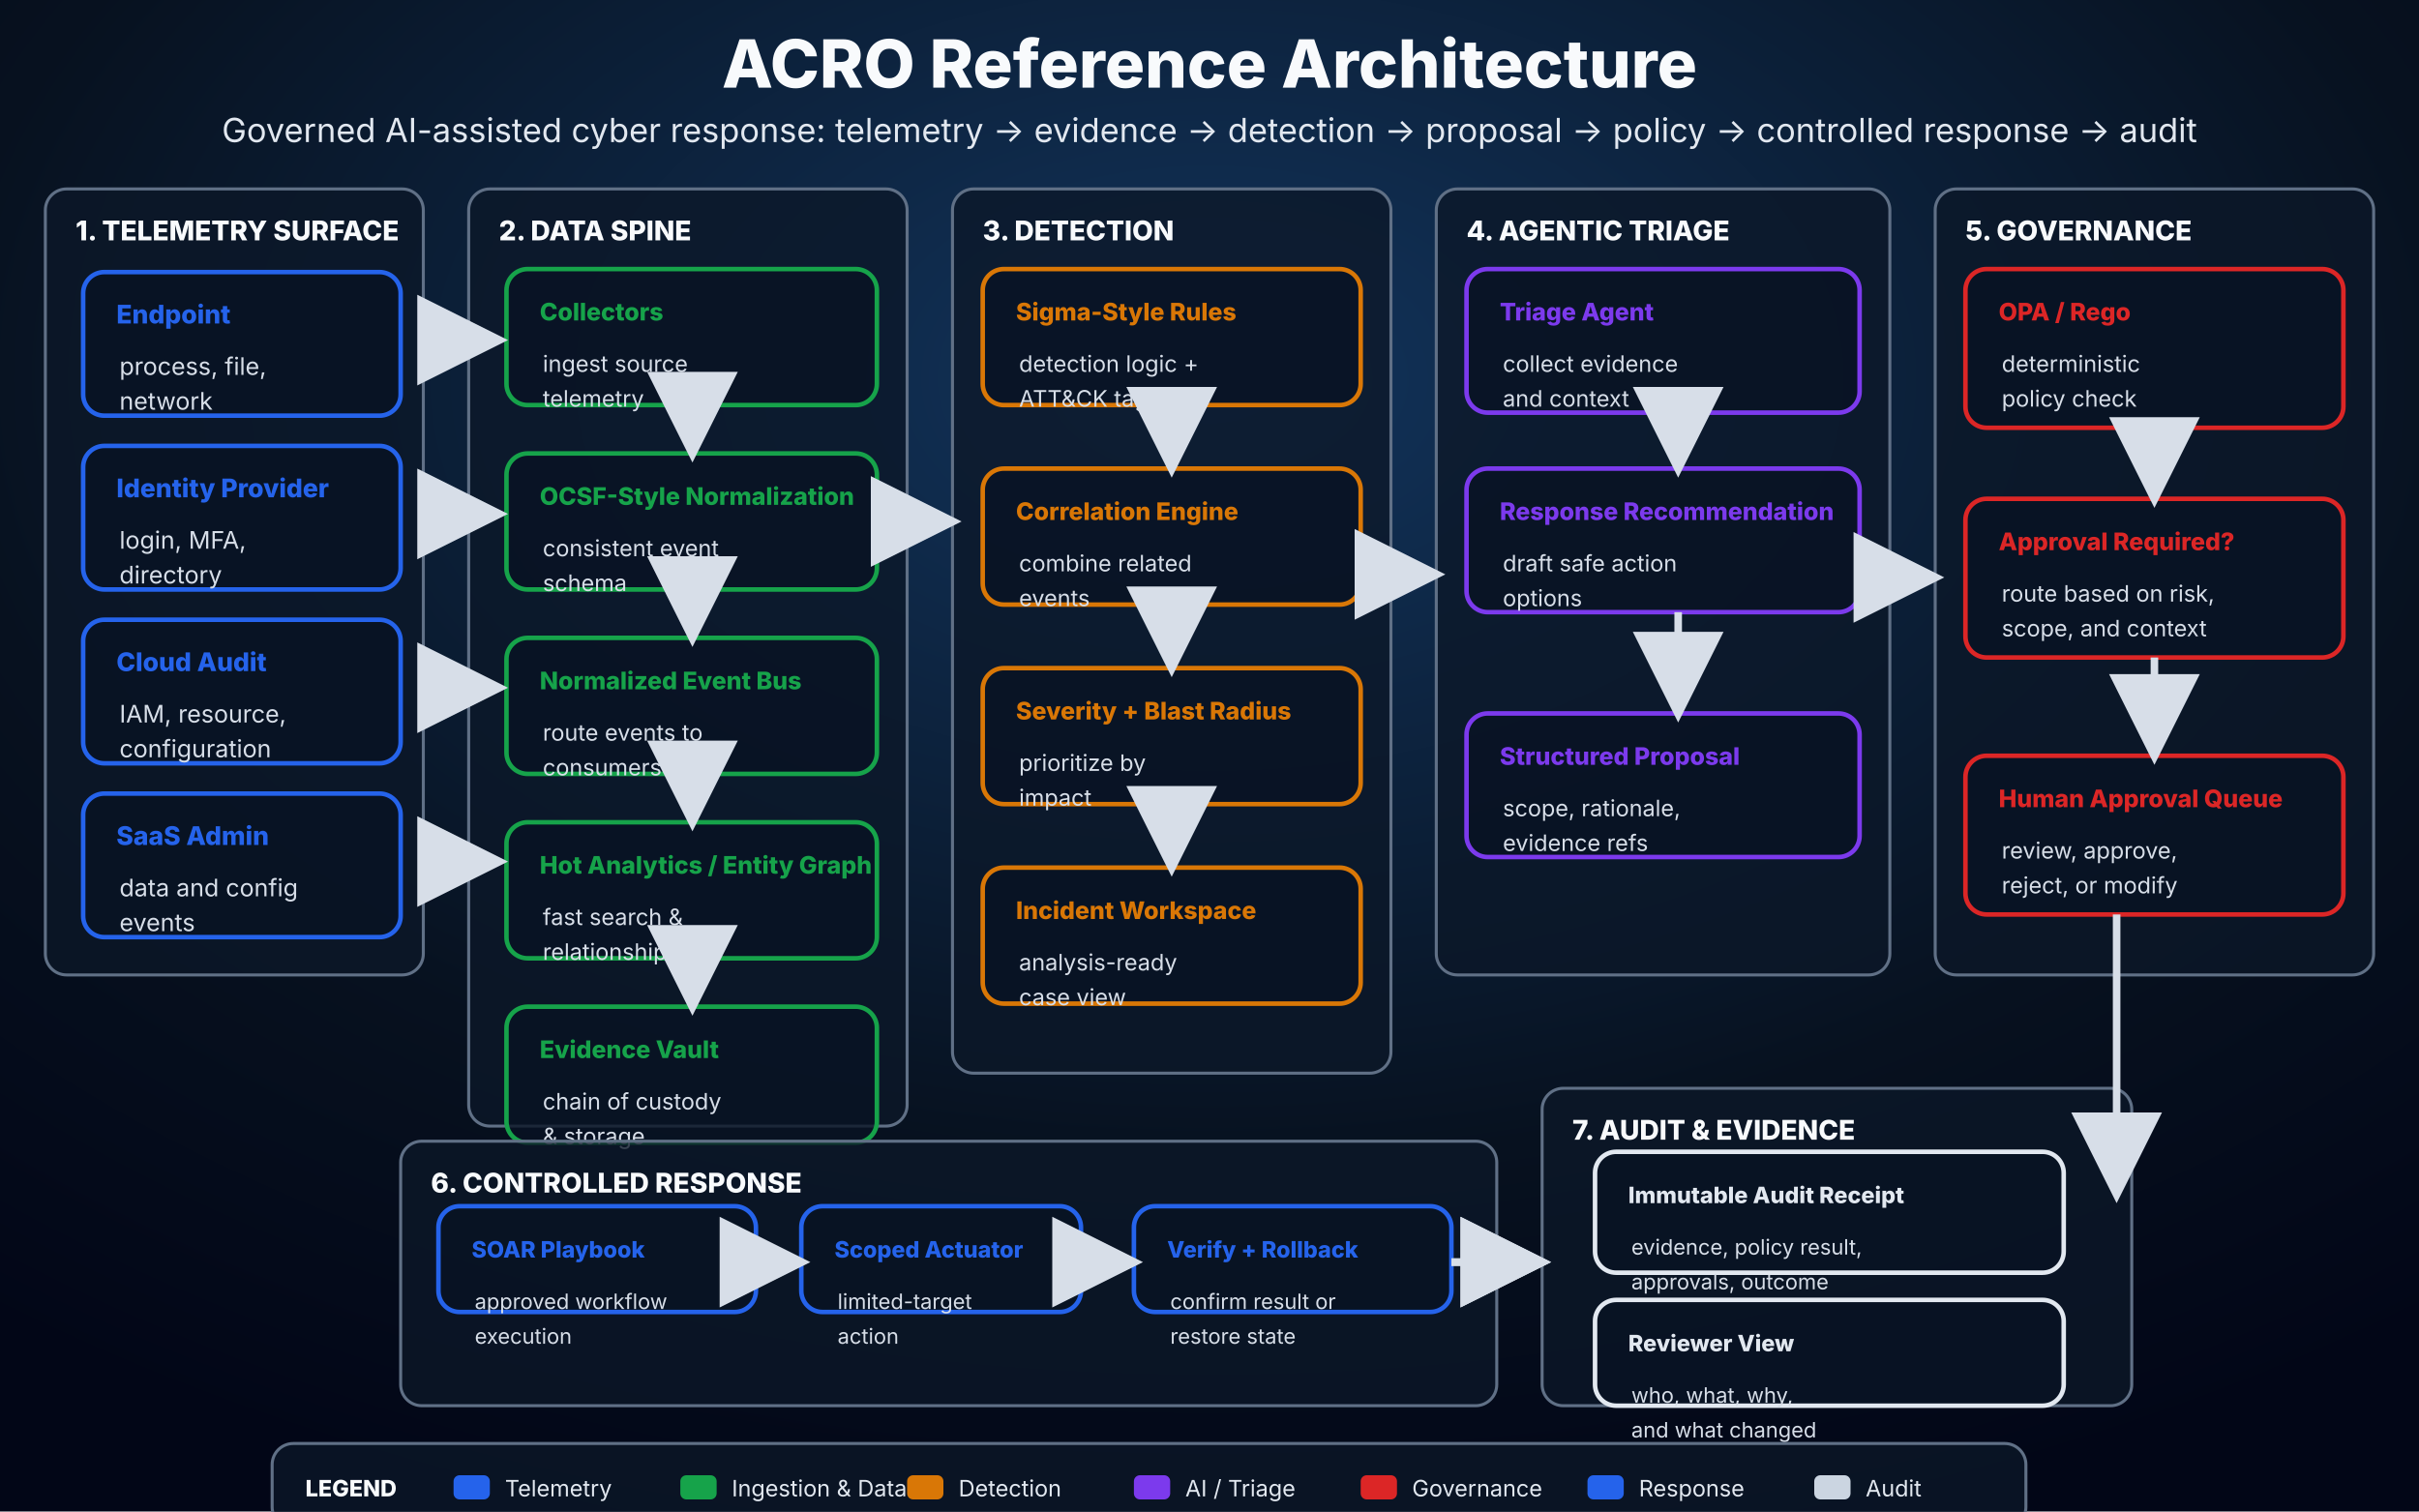
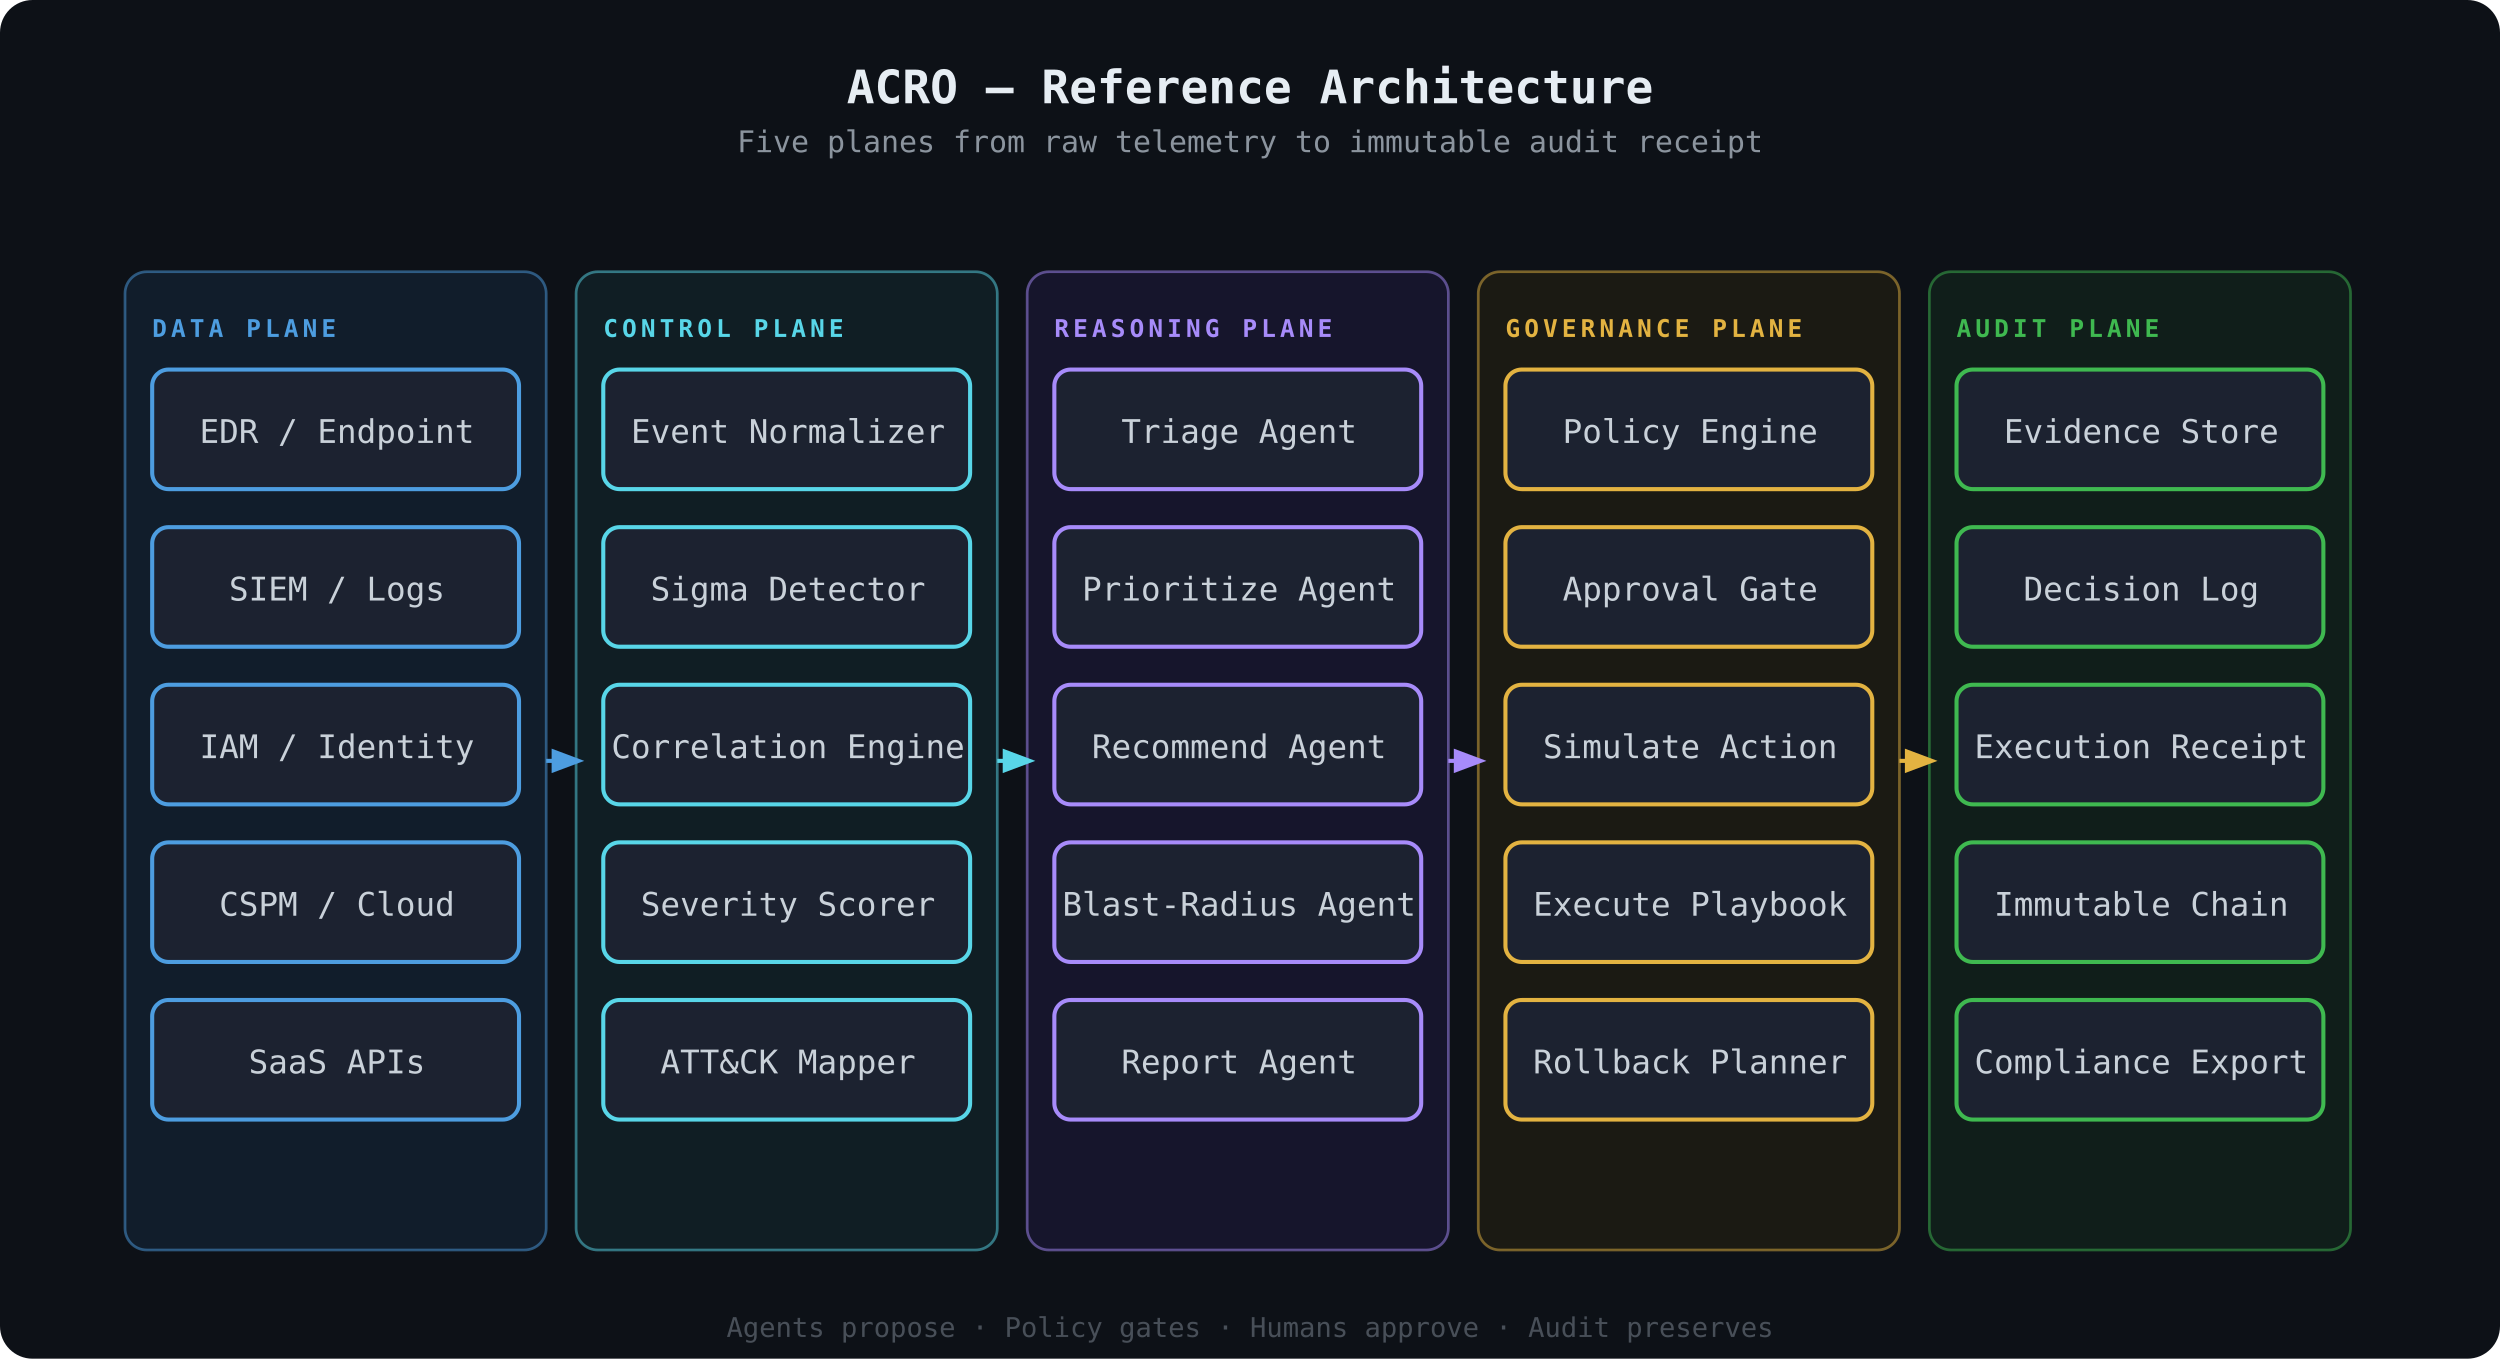
- <svg xmlns="http://www.w3.org/2000/svg" width="1600" height="1000" viewBox="0 0 1600 1000" role="img" aria-labelledby="title desc">
+ <svg xmlns="http://www.w3.org/2000/svg" viewBox="0 0 920 500" width="920" height="500">
+   <rect width="920" height="500" rx="12" fill="#0d1117" />
+   <text x="460" y="38" text-anchor="middle" font-family="JetBrains Mono, Fira Code, monospace" font-size="17" fill="#e6edf3" font-weight="bold">ACRO — Reference Architecture</text>
+   <text x="460" y="56" text-anchor="middle" font-family="JetBrains Mono, Fira Code, monospace" font-size="11" fill="#8b949e">Five planes from raw telemetry to immutable audit receipt</text>
+   <rect x="46" y="100" width="155" height="360" rx="8" fill="#1d3a5c" fill-opacity="0.3" stroke="#4d9de0" stroke-width="1" stroke-opacity="0.5" />
+   <text x="56" y="124" font-family="JetBrains Mono, Fira Code, monospace" font-size="9" fill="#4d9de0" font-weight="bold" letter-spacing="1.5">DATA PLANE</text>
+   <rect x="56" y="136" width="135" height="44" rx="6" fill="#1c2230" stroke="#4d9de0" stroke-width="1.5" opacity="1" />
+   <text x="124" y="163" text-anchor="middle" font-family="JetBrains Mono, Fira Code, monospace" font-size="12" fill="#c9d1d9" font-weight="normal">EDR / Endpoint</text>
+   <rect x="56" y="194" width="135" height="44" rx="6" fill="#1c2230" stroke="#4d9de0" stroke-width="1.5" opacity="1" />
+   <text x="124" y="221" text-anchor="middle" font-family="JetBrains Mono, Fira Code, monospace" font-size="12" fill="#c9d1d9" font-weight="normal">SIEM / Logs</text>
+   <rect x="56" y="252" width="135" height="44" rx="6" fill="#1c2230" stroke="#4d9de0" stroke-width="1.5" opacity="1" />
+   <text x="124" y="279" text-anchor="middle" font-family="JetBrains Mono, Fira Code, monospace" font-size="12" fill="#c9d1d9" font-weight="normal">IAM / Identity</text>
+   <rect x="56" y="310" width="135" height="44" rx="6" fill="#1c2230" stroke="#4d9de0" stroke-width="1.5" opacity="1" />
+   <text x="124" y="337" text-anchor="middle" font-family="JetBrains Mono, Fira Code, monospace" font-size="12" fill="#c9d1d9" font-weight="normal">CSPM / Cloud</text>
+   <rect x="56" y="368" width="135" height="44" rx="6" fill="#1c2230" stroke="#4d9de0" stroke-width="1.5" opacity="1" />
+   <text x="124" y="395" text-anchor="middle" font-family="JetBrains Mono, Fira Code, monospace" font-size="12" fill="#c9d1d9" font-weight="normal">SaaS APIs</text>
+   <rect x="212" y="100" width="155" height="360" rx="8" fill="#1a3d44" fill-opacity="0.3" stroke="#58d6e8" stroke-width="1" stroke-opacity="0.5" />
+   <text x="222" y="124" font-family="JetBrains Mono, Fira Code, monospace" font-size="9" fill="#58d6e8" font-weight="bold" letter-spacing="1.5">CONTROL PLANE</text>
+   <rect x="222" y="136" width="135" height="44" rx="6" fill="#1c2230" stroke="#58d6e8" stroke-width="1.5" opacity="1" />
+   <text x="290" y="163" text-anchor="middle" font-family="JetBrains Mono, Fira Code, monospace" font-size="12" fill="#c9d1d9" font-weight="normal">Event Normalizer</text>
+   <rect x="222" y="194" width="135" height="44" rx="6" fill="#1c2230" stroke="#58d6e8" stroke-width="1.5" opacity="1" />
+   <text x="290" y="221" text-anchor="middle" font-family="JetBrains Mono, Fira Code, monospace" font-size="12" fill="#c9d1d9" font-weight="normal">Sigma Detector</text>
+   <rect x="222" y="252" width="135" height="44" rx="6" fill="#1c2230" stroke="#58d6e8" stroke-width="1.5" opacity="1" />
+   <text x="290" y="279" text-anchor="middle" font-family="JetBrains Mono, Fira Code, monospace" font-size="12" fill="#c9d1d9" font-weight="normal">Correlation Engine</text>
+   <rect x="222" y="310" width="135" height="44" rx="6" fill="#1c2230" stroke="#58d6e8" stroke-width="1.5" opacity="1" />
+   <text x="290" y="337" text-anchor="middle" font-family="JetBrains Mono, Fira Code, monospace" font-size="12" fill="#c9d1d9" font-weight="normal">Severity Scorer</text>
+   <rect x="222" y="368" width="135" height="44" rx="6" fill="#1c2230" stroke="#58d6e8" stroke-width="1.5" opacity="1" />
+   <text x="290" y="395" text-anchor="middle" font-family="JetBrains Mono, Fira Code, monospace" font-size="12" fill="#c9d1d9" font-weight="normal">ATT&amp;CK Mapper</text>
+   <rect x="378" y="100" width="155" height="360" rx="8" fill="#2d2060" fill-opacity="0.3" stroke="#a78bfa" stroke-width="1" stroke-opacity="0.5" />
+   <text x="388" y="124" font-family="JetBrains Mono, Fira Code, monospace" font-size="9" fill="#a78bfa" font-weight="bold" letter-spacing="1.5">REASONING PLANE</text>
+   <rect x="388" y="136" width="135" height="44" rx="6" fill="#1c2230" stroke="#a78bfa" stroke-width="1.5" opacity="1" />
+   <text x="456" y="163" text-anchor="middle" font-family="JetBrains Mono, Fira Code, monospace" font-size="12" fill="#c9d1d9" font-weight="normal">Triage Agent</text>
+   <rect x="388" y="194" width="135" height="44" rx="6" fill="#1c2230" stroke="#a78bfa" stroke-width="1.5" opacity="1" />
+   <text x="456" y="221" text-anchor="middle" font-family="JetBrains Mono, Fira Code, monospace" font-size="12" fill="#c9d1d9" font-weight="normal">Prioritize Agent</text>
+   <rect x="388" y="252" width="135" height="44" rx="6" fill="#1c2230" stroke="#a78bfa" stroke-width="1.5" opacity="1" />
+   <text x="456" y="279" text-anchor="middle" font-family="JetBrains Mono, Fira Code, monospace" font-size="12" fill="#c9d1d9" font-weight="normal">Recommend Agent</text>
+   <rect x="388" y="310" width="135" height="44" rx="6" fill="#1c2230" stroke="#a78bfa" stroke-width="1.5" opacity="1" />
+   <text x="456" y="337" text-anchor="middle" font-family="JetBrains Mono, Fira Code, monospace" font-size="12" fill="#c9d1d9" font-weight="normal">Blast-Radius Agent</text>
+   <rect x="388" y="368" width="135" height="44" rx="6" fill="#1c2230" stroke="#a78bfa" stroke-width="1.5" opacity="1" />
+   <text x="456" y="395" text-anchor="middle" font-family="JetBrains Mono, Fira Code, monospace" font-size="12" fill="#c9d1d9" font-weight="normal">Report Agent</text>
+   <rect x="544" y="100" width="155" height="360" rx="8" fill="#3d2f0a" fill-opacity="0.3" stroke="#e3b341" stroke-width="1" stroke-opacity="0.5" />
+   <text x="554" y="124" font-family="JetBrains Mono, Fira Code, monospace" font-size="9" fill="#e3b341" font-weight="bold" letter-spacing="1.5">GOVERNANCE PLANE</text>
+   <rect x="554" y="136" width="135" height="44" rx="6" fill="#1c2230" stroke="#e3b341" stroke-width="1.5" opacity="1" />
+   <text x="622" y="163" text-anchor="middle" font-family="JetBrains Mono, Fira Code, monospace" font-size="12" fill="#c9d1d9" font-weight="normal">Policy Engine</text>
+   <rect x="554" y="194" width="135" height="44" rx="6" fill="#1c2230" stroke="#e3b341" stroke-width="1.5" opacity="1" />
+   <text x="622" y="221" text-anchor="middle" font-family="JetBrains Mono, Fira Code, monospace" font-size="12" fill="#c9d1d9" font-weight="normal">Approval Gate</text>
+   <rect x="554" y="252" width="135" height="44" rx="6" fill="#1c2230" stroke="#e3b341" stroke-width="1.5" opacity="1" />
+   <text x="622" y="279" text-anchor="middle" font-family="JetBrains Mono, Fira Code, monospace" font-size="12" fill="#c9d1d9" font-weight="normal">Simulate Action</text>
+   <rect x="554" y="310" width="135" height="44" rx="6" fill="#1c2230" stroke="#e3b341" stroke-width="1.5" opacity="1" />
+   <text x="622" y="337" text-anchor="middle" font-family="JetBrains Mono, Fira Code, monospace" font-size="12" fill="#c9d1d9" font-weight="normal">Execute Playbook</text>
+   <rect x="554" y="368" width="135" height="44" rx="6" fill="#1c2230" stroke="#e3b341" stroke-width="1.5" opacity="1" />
+   <text x="622" y="395" text-anchor="middle" font-family="JetBrains Mono, Fira Code, monospace" font-size="12" fill="#c9d1d9" font-weight="normal">Rollback Planner</text>
+   <rect x="710" y="100" width="155" height="360" rx="8" fill="#1a3d22" fill-opacity="0.3" stroke="#3fb950" stroke-width="1" stroke-opacity="0.5" />
+   <text x="720" y="124" font-family="JetBrains Mono, Fira Code, monospace" font-size="9" fill="#3fb950" font-weight="bold" letter-spacing="1.5">AUDIT PLANE</text>
+   <rect x="720" y="136" width="135" height="44" rx="6" fill="#1c2230" stroke="#3fb950" stroke-width="1.5" opacity="1" />
+   <text x="788" y="163" text-anchor="middle" font-family="JetBrains Mono, Fira Code, monospace" font-size="12" fill="#c9d1d9" font-weight="normal">Evidence Store</text>
+   <rect x="720" y="194" width="135" height="44" rx="6" fill="#1c2230" stroke="#3fb950" stroke-width="1.5" opacity="1" />
+   <text x="788" y="221" text-anchor="middle" font-family="JetBrains Mono, Fira Code, monospace" font-size="12" fill="#c9d1d9" font-weight="normal">Decision Log</text>
+   <rect x="720" y="252" width="135" height="44" rx="6" fill="#1c2230" stroke="#3fb950" stroke-width="1.5" opacity="1" />
+   <text x="788" y="279" text-anchor="middle" font-family="JetBrains Mono, Fira Code, monospace" font-size="12" fill="#c9d1d9" font-weight="normal">Execution Receipt</text>
+   <rect x="720" y="310" width="135" height="44" rx="6" fill="#1c2230" stroke="#3fb950" stroke-width="1.5" opacity="1" />
+   <text x="788" y="337" text-anchor="middle" font-family="JetBrains Mono, Fira Code, monospace" font-size="12" fill="#c9d1d9" font-weight="normal">Immutable Chain</text>
+   <rect x="720" y="368" width="135" height="44" rx="6" fill="#1c2230" stroke="#3fb950" stroke-width="1.5" opacity="1" />
+   <text x="788" y="395" text-anchor="middle" font-family="JetBrains Mono, Fira Code, monospace" font-size="12" fill="#c9d1d9" font-weight="normal">Compliance Export</text>
  <defs>
-     <marker id="arrow" viewBox="0 0 10 10" refX="9" refY="5" markerWidth="12" markerHeight="12" orient="auto-start-reverse">
-       <path d="M 0 0 L 10 5 L 0 10 z" fill="#d7dee8" />
+     <marker id="arr-201-280-212-280" markerWidth="8" markerHeight="6" refX="6" refY="3" orient="auto">
+       <polygon points="0 0, 8 3, 0 6" fill="#4d9de0" />
    </marker>
-     <filter id="shadow" x="-20%" y="-20%" width="140%" height="140%">
-       <feDropShadow dx="0" dy="8" stdDeviation="8" flood-color="#0f172a" flood-opacity="0.12" />
-     </filter>
-     <radialGradient id="darkGlow" cx="50%" cy="25%" r="80%">
-       <stop offset="0%" stop-color="#12345c" />
-       <stop offset="65%" stop-color="#07111f" />
-       <stop offset="100%" stop-color="#020617" />
-     </radialGradient>
  </defs>
-   <rect width="1600" height="1000" fill="url(#darkGlow)" />
-   <text id="title" x="800" y="58" text-anchor="middle" font-family="Inter,Arial,sans-serif" font-size="44" font-weight="800" fill="#f8fafc">ACRO Reference Architecture</text>
-   <text id="desc" x="800" y="94" text-anchor="middle" font-family="Inter,Arial,sans-serif" font-size="22" fill="#e2e8f0">Governed AI-assisted cyber response: telemetry → evidence → detection → proposal → policy → controlled response → audit</text>
-   <rect x="30" y="125" width="250" height="520" rx="14" fill="rgba(12,24,40,0.78)" stroke="#607086" stroke-width="2" />
-   <text x="50" y="159" font-family="Inter,Arial,sans-serif" font-size="18" font-weight="800" fill="#f8fafc">1. TELEMETRY SURFACE</text>
-   <rect x="310" y="125" width="290" height="620" rx="14" fill="rgba(12,24,40,0.78)" stroke="#607086" stroke-width="2" />
-   <text x="330" y="159" font-family="Inter,Arial,sans-serif" font-size="18" font-weight="800" fill="#f8fafc">2. DATA SPINE</text>
-   <rect x="630" y="125" width="290" height="585" rx="14" fill="rgba(12,24,40,0.78)" stroke="#607086" stroke-width="2" />
-   <text x="650" y="159" font-family="Inter,Arial,sans-serif" font-size="18" font-weight="800" fill="#f8fafc">3. DETECTION</text>
-   <rect x="950" y="125" width="300" height="520" rx="14" fill="rgba(12,24,40,0.78)" stroke="#607086" stroke-width="2" />
-   <text x="970" y="159" font-family="Inter,Arial,sans-serif" font-size="18" font-weight="800" fill="#f8fafc">4. AGENTIC TRIAGE</text>
-   <rect x="1280" y="125" width="290" height="520" rx="14" fill="rgba(12,24,40,0.78)" stroke="#607086" stroke-width="2" />
-   <text x="1300" y="159" font-family="Inter,Arial,sans-serif" font-size="18" font-weight="800" fill="#f8fafc">5. GOVERNANCE</text>
-   <g filter="">
-     <rect x="55" y="180" width="210" height="95" rx="14" fill="rgba(8,19,35,0.78)" stroke="#2563eb" stroke-width="3" />
-     <text x="77" y="214" text-anchor="start" font-family="Inter,Arial,sans-serif" font-size="17" font-weight="800" fill="#2563eb">Endpoint</text>
-     <text x="79" y="248" text-anchor="start" font-family="Inter,Arial,sans-serif" font-size="16" fill="#d7dee8">process, file,</text>
-     <text x="79" y="271" text-anchor="start" font-family="Inter,Arial,sans-serif" font-size="16" fill="#d7dee8">network</text>
-   </g>
-   <g filter="">
-     <rect x="55" y="295" width="210" height="95" rx="14" fill="rgba(8,19,35,0.78)" stroke="#2563eb" stroke-width="3" />
-     <text x="77" y="329" text-anchor="start" font-family="Inter,Arial,sans-serif" font-size="17" font-weight="800" fill="#2563eb">Identity Provider</text>
-     <text x="79" y="363" text-anchor="start" font-family="Inter,Arial,sans-serif" font-size="16" fill="#d7dee8">login, MFA,</text>
-     <text x="79" y="386" text-anchor="start" font-family="Inter,Arial,sans-serif" font-size="16" fill="#d7dee8">directory</text>
-   </g>
-   <g filter="">
-     <rect x="55" y="410" width="210" height="95" rx="14" fill="rgba(8,19,35,0.78)" stroke="#2563eb" stroke-width="3" />
-     <text x="77" y="444" text-anchor="start" font-family="Inter,Arial,sans-serif" font-size="17" font-weight="800" fill="#2563eb">Cloud Audit</text>
-     <text x="79" y="478" text-anchor="start" font-family="Inter,Arial,sans-serif" font-size="16" fill="#d7dee8">IAM, resource,</text>
-     <text x="79" y="501" text-anchor="start" font-family="Inter,Arial,sans-serif" font-size="16" fill="#d7dee8">configuration</text>
-   </g>
-   <g filter="">
-     <rect x="55" y="525" width="210" height="95" rx="14" fill="rgba(8,19,35,0.78)" stroke="#2563eb" stroke-width="3" />
-     <text x="77" y="559" text-anchor="start" font-family="Inter,Arial,sans-serif" font-size="17" font-weight="800" fill="#2563eb">SaaS Admin</text>
-     <text x="79" y="593" text-anchor="start" font-family="Inter,Arial,sans-serif" font-size="16" fill="#d7dee8">data and config</text>
-     <text x="79" y="616" text-anchor="start" font-family="Inter,Arial,sans-serif" font-size="16" fill="#d7dee8">events</text>
-   </g>
-   <g filter="">
-     <rect x="335" y="178" width="245" height="90" rx="14" fill="rgba(8,19,35,0.78)" stroke="#16a34a" stroke-width="3" />
-     <text x="357" y="212" text-anchor="start" font-family="Inter,Arial,sans-serif" font-size="16" font-weight="800" fill="#16a34a">Collectors</text>
-     <text x="359" y="246" text-anchor="start" font-family="Inter,Arial,sans-serif" font-size="15" fill="#d7dee8">ingest source</text>
-     <text x="359" y="269" text-anchor="start" font-family="Inter,Arial,sans-serif" font-size="15" fill="#d7dee8">telemetry</text>
-   </g>
-   <g filter="">
-     <rect x="335" y="300" width="245" height="90" rx="14" fill="rgba(8,19,35,0.78)" stroke="#16a34a" stroke-width="3" />
-     <text x="357" y="334" text-anchor="start" font-family="Inter,Arial,sans-serif" font-size="16" font-weight="800" fill="#16a34a">OCSF-Style Normalization</text>
-     <text x="359" y="368" text-anchor="start" font-family="Inter,Arial,sans-serif" font-size="15" fill="#d7dee8">consistent event</text>
-     <text x="359" y="391" text-anchor="start" font-family="Inter,Arial,sans-serif" font-size="15" fill="#d7dee8">schema</text>
-   </g>
-   <g filter="">
-     <rect x="335" y="422" width="245" height="90" rx="14" fill="rgba(8,19,35,0.78)" stroke="#16a34a" stroke-width="3" />
-     <text x="357" y="456" text-anchor="start" font-family="Inter,Arial,sans-serif" font-size="16" font-weight="800" fill="#16a34a">Normalized Event Bus</text>
-     <text x="359" y="490" text-anchor="start" font-family="Inter,Arial,sans-serif" font-size="15" fill="#d7dee8">route events to</text>
-     <text x="359" y="513" text-anchor="start" font-family="Inter,Arial,sans-serif" font-size="15" fill="#d7dee8">consumers</text>
-   </g>
-   <g filter="">
-     <rect x="335" y="544" width="245" height="90" rx="14" fill="rgba(8,19,35,0.78)" stroke="#16a34a" stroke-width="3" />
-     <text x="357" y="578" text-anchor="start" font-family="Inter,Arial,sans-serif" font-size="16" font-weight="800" fill="#16a34a">Hot Analytics / Entity Graph</text>
-     <text x="359" y="612" text-anchor="start" font-family="Inter,Arial,sans-serif" font-size="15" fill="#d7dee8">fast search &amp;</text>
-     <text x="359" y="635" text-anchor="start" font-family="Inter,Arial,sans-serif" font-size="15" fill="#d7dee8">relationships</text>
-   </g>
-   <g filter="">
-     <rect x="335" y="666" width="245" height="90" rx="14" fill="rgba(8,19,35,0.78)" stroke="#16a34a" stroke-width="3" />
-     <text x="357" y="700" text-anchor="start" font-family="Inter,Arial,sans-serif" font-size="16" font-weight="800" fill="#16a34a">Evidence Vault</text>
-     <text x="359" y="734" text-anchor="start" font-family="Inter,Arial,sans-serif" font-size="15" fill="#d7dee8">chain of custody</text>
-     <text x="359" y="757" text-anchor="start" font-family="Inter,Arial,sans-serif" font-size="15" fill="#d7dee8">&amp; storage</text>
-   </g>
-   <g filter="">
-     <rect x="650" y="178" width="250" height="90" rx="14" fill="rgba(8,19,35,0.78)" stroke="#d97706" stroke-width="3" />
-     <text x="672" y="212" text-anchor="start" font-family="Inter,Arial,sans-serif" font-size="16" font-weight="800" fill="#d97706">Sigma-Style Rules</text>
-     <text x="674" y="246" text-anchor="start" font-family="Inter,Arial,sans-serif" font-size="15" fill="#d7dee8">detection logic +</text>
-     <text x="674" y="269" text-anchor="start" font-family="Inter,Arial,sans-serif" font-size="15" fill="#d7dee8">ATT&amp;CK tags</text>
-   </g>
-   <g filter="">
-     <rect x="650" y="310" width="250" height="90" rx="14" fill="rgba(8,19,35,0.78)" stroke="#d97706" stroke-width="3" />
-     <text x="672" y="344" text-anchor="start" font-family="Inter,Arial,sans-serif" font-size="16" font-weight="800" fill="#d97706">Correlation Engine</text>
-     <text x="674" y="378" text-anchor="start" font-family="Inter,Arial,sans-serif" font-size="15" fill="#d7dee8">combine related</text>
-     <text x="674" y="401" text-anchor="start" font-family="Inter,Arial,sans-serif" font-size="15" fill="#d7dee8">events</text>
-   </g>
-   <g filter="">
-     <rect x="650" y="442" width="250" height="90" rx="14" fill="rgba(8,19,35,0.78)" stroke="#d97706" stroke-width="3" />
-     <text x="672" y="476" text-anchor="start" font-family="Inter,Arial,sans-serif" font-size="16" font-weight="800" fill="#d97706">Severity + Blast Radius</text>
-     <text x="674" y="510" text-anchor="start" font-family="Inter,Arial,sans-serif" font-size="15" fill="#d7dee8">prioritize by</text>
-     <text x="674" y="533" text-anchor="start" font-family="Inter,Arial,sans-serif" font-size="15" fill="#d7dee8">impact</text>
-   </g>
-   <g filter="">
-     <rect x="650" y="574" width="250" height="90" rx="14" fill="rgba(8,19,35,0.78)" stroke="#d97706" stroke-width="3" />
-     <text x="672" y="608" text-anchor="start" font-family="Inter,Arial,sans-serif" font-size="16" font-weight="800" fill="#d97706">Incident Workspace</text>
-     <text x="674" y="642" text-anchor="start" font-family="Inter,Arial,sans-serif" font-size="15" fill="#d7dee8">analysis-ready</text>
-     <text x="674" y="665" text-anchor="start" font-family="Inter,Arial,sans-serif" font-size="15" fill="#d7dee8">case view</text>
-   </g>
-   <g filter="">
-     <rect x="970" y="178" width="260" height="95" rx="14" fill="rgba(8,19,35,0.78)" stroke="#7c3aed" stroke-width="3" />
-     <text x="992" y="212" text-anchor="start" font-family="Inter,Arial,sans-serif" font-size="16" font-weight="800" fill="#7c3aed">Triage Agent</text>
-     <text x="994" y="246" text-anchor="start" font-family="Inter,Arial,sans-serif" font-size="15" fill="#d7dee8">collect evidence</text>
-     <text x="994" y="269" text-anchor="start" font-family="Inter,Arial,sans-serif" font-size="15" fill="#d7dee8">and context</text>
-   </g>
-   <g filter="">
-     <rect x="970" y="310" width="260" height="95" rx="14" fill="rgba(8,19,35,0.78)" stroke="#7c3aed" stroke-width="3" />
-     <text x="992" y="344" text-anchor="start" font-family="Inter,Arial,sans-serif" font-size="16" font-weight="800" fill="#7c3aed">Response Recommendation</text>
-     <text x="994" y="378" text-anchor="start" font-family="Inter,Arial,sans-serif" font-size="15" fill="#d7dee8">draft safe action</text>
-     <text x="994" y="401" text-anchor="start" font-family="Inter,Arial,sans-serif" font-size="15" fill="#d7dee8">options</text>
-   </g>
-   <g filter="">
-     <rect x="970" y="472" width="260" height="95" rx="14" fill="rgba(8,19,35,0.78)" stroke="#7c3aed" stroke-width="3" />
-     <text x="992" y="506" text-anchor="start" font-family="Inter,Arial,sans-serif" font-size="16" font-weight="800" fill="#7c3aed">Structured Proposal</text>
-     <text x="994" y="540" text-anchor="start" font-family="Inter,Arial,sans-serif" font-size="15" fill="#d7dee8">scope, rationale,</text>
-     <text x="994" y="563" text-anchor="start" font-family="Inter,Arial,sans-serif" font-size="15" fill="#d7dee8">evidence refs</text>
-   </g>
-   <g filter="">
-     <rect x="1300" y="178" width="250" height="105" rx="14" fill="rgba(8,19,35,0.78)" stroke="#dc2626" stroke-width="3" />
-     <text x="1322" y="212" text-anchor="start" font-family="Inter,Arial,sans-serif" font-size="16" font-weight="800" fill="#dc2626">OPA / Rego</text>
-     <text x="1324" y="246" text-anchor="start" font-family="Inter,Arial,sans-serif" font-size="15" fill="#d7dee8">deterministic</text>
-     <text x="1324" y="269" text-anchor="start" font-family="Inter,Arial,sans-serif" font-size="15" fill="#d7dee8">policy check</text>
-   </g>
-   <g filter="">
-     <rect x="1300" y="330" width="250" height="105" rx="14" fill="rgba(8,19,35,0.78)" stroke="#dc2626" stroke-width="3" />
-     <text x="1322" y="364" text-anchor="start" font-family="Inter,Arial,sans-serif" font-size="16" font-weight="800" fill="#dc2626">Approval Required?</text>
-     <text x="1324" y="398" text-anchor="start" font-family="Inter,Arial,sans-serif" font-size="15" fill="#d7dee8">route based on risk,</text>
-     <text x="1324" y="421" text-anchor="start" font-family="Inter,Arial,sans-serif" font-size="15" fill="#d7dee8">scope, and context</text>
-   </g>
-   <g filter="">
-     <rect x="1300" y="500" width="250" height="105" rx="14" fill="rgba(8,19,35,0.78)" stroke="#dc2626" stroke-width="3" />
-     <text x="1322" y="534" text-anchor="start" font-family="Inter,Arial,sans-serif" font-size="16" font-weight="800" fill="#dc2626">Human Approval Queue</text>
-     <text x="1324" y="568" text-anchor="start" font-family="Inter,Arial,sans-serif" font-size="15" fill="#d7dee8">review, approve,</text>
-     <text x="1324" y="591" text-anchor="start" font-family="Inter,Arial,sans-serif" font-size="15" fill="#d7dee8">reject, or modify</text>
-   </g>
-   <rect x="265" y="755" width="725" height="175" rx="14" fill="rgba(12,24,40,0.78)" stroke="#607086" stroke-width="2" />
-   <text x="285" y="789" font-family="Inter,Arial,sans-serif" font-size="18" font-weight="800" fill="#f8fafc">6. CONTROLLED RESPONSE</text>
-   <g filter="">
-     <rect x="290" y="798" width="210" height="70" rx="14" fill="rgba(8,19,35,0.78)" stroke="#2563eb" stroke-width="3" />
-     <text x="312" y="832" text-anchor="start" font-family="Inter,Arial,sans-serif" font-size="15" font-weight="800" fill="#2563eb">SOAR Playbook</text>
-     <text x="314" y="866" text-anchor="start" font-family="Inter,Arial,sans-serif" font-size="14" fill="#d7dee8">approved workflow</text>
-     <text x="314" y="889" text-anchor="start" font-family="Inter,Arial,sans-serif" font-size="14" fill="#d7dee8">execution</text>
-   </g>
-   <g filter="">
-     <rect x="530" y="798" width="185" height="70" rx="14" fill="rgba(8,19,35,0.78)" stroke="#2563eb" stroke-width="3" />
-     <text x="552" y="832" text-anchor="start" font-family="Inter,Arial,sans-serif" font-size="15" font-weight="800" fill="#2563eb">Scoped Actuator</text>
-     <text x="554" y="866" text-anchor="start" font-family="Inter,Arial,sans-serif" font-size="14" fill="#d7dee8">limited-target</text>
-     <text x="554" y="889" text-anchor="start" font-family="Inter,Arial,sans-serif" font-size="14" fill="#d7dee8">action</text>
-   </g>
-   <g filter="">
-     <rect x="750" y="798" width="210" height="70" rx="14" fill="rgba(8,19,35,0.78)" stroke="#2563eb" stroke-width="3" />
-     <text x="772" y="832" text-anchor="start" font-family="Inter,Arial,sans-serif" font-size="15" font-weight="800" fill="#2563eb">Verify + Rollback</text>
-     <text x="774" y="866" text-anchor="start" font-family="Inter,Arial,sans-serif" font-size="14" fill="#d7dee8">confirm result or</text>
-     <text x="774" y="889" text-anchor="start" font-family="Inter,Arial,sans-serif" font-size="14" fill="#d7dee8">restore state</text>
-   </g>
-   <rect x="1020" y="720" width="390" height="210" rx="14" fill="rgba(12,24,40,0.78)" stroke="#607086" stroke-width="2" />
-   <text x="1040" y="754" font-family="Inter,Arial,sans-serif" font-size="18" font-weight="800" fill="#f8fafc">7. AUDIT &amp; EVIDENCE</text>
-   <g filter="">
-     <rect x="1055" y="762" width="310" height="80" rx="14" fill="rgba(8,19,35,0.78)" stroke="#e2e8f0" stroke-width="3" />
-     <text x="1077" y="796" text-anchor="start" font-family="Inter,Arial,sans-serif" font-size="15" font-weight="800" fill="#e2e8f0">Immutable Audit Receipt</text>
-     <text x="1079" y="830" text-anchor="start" font-family="Inter,Arial,sans-serif" font-size="14" fill="#d7dee8">evidence, policy result,</text>
-     <text x="1079" y="853" text-anchor="start" font-family="Inter,Arial,sans-serif" font-size="14" fill="#d7dee8">approvals, outcome</text>
-   </g>
-   <g filter="">
-     <rect x="1055" y="860" width="310" height="70" rx="14" fill="rgba(8,19,35,0.78)" stroke="#e2e8f0" stroke-width="3" />
-     <text x="1077" y="894" text-anchor="start" font-family="Inter,Arial,sans-serif" font-size="15" font-weight="800" fill="#e2e8f0">Reviewer View</text>
-     <text x="1079" y="928" text-anchor="start" font-family="Inter,Arial,sans-serif" font-size="14" fill="#d7dee8">who, what, why,</text>
-     <text x="1079" y="951" text-anchor="start" font-family="Inter,Arial,sans-serif" font-size="14" fill="#d7dee8">and what changed</text>
-   </g>
-   <path d="M 280 225 L 330 225" fill="none" stroke="#d7dee8" stroke-width="5" marker-end="url(#arrow)" />
-   <path d="M 280 340 L 330 340" fill="none" stroke="#d7dee8" stroke-width="5" marker-end="url(#arrow)" />
-   <path d="M 280 455 L 330 455" fill="none" stroke="#d7dee8" stroke-width="5" marker-end="url(#arrow)" />
-   <path d="M 280 570 L 330 570" fill="none" stroke="#d7dee8" stroke-width="5" marker-end="url(#arrow)" />
-   <path d="M 458 268 L 458 300" fill="none" stroke="#d7dee8" stroke-width="5" marker-end="url(#arrow)" />
-   <path d="M 458 390 L 458 422" fill="none" stroke="#d7dee8" stroke-width="5" marker-end="url(#arrow)" />
-   <path d="M 458 512 L 458 544" fill="none" stroke="#d7dee8" stroke-width="5" marker-end="url(#arrow)" />
-   <path d="M 458 634 L 458 666" fill="none" stroke="#d7dee8" stroke-width="5" marker-end="url(#arrow)" />
-   <path d="M 600 345 L 630 345" fill="none" stroke="#d7dee8" stroke-width="5" marker-end="url(#arrow)" />
-   <path d="M 775 268 L 775 310" fill="none" stroke="#d7dee8" stroke-width="5" marker-end="url(#arrow)" />
-   <path d="M 775 400 L 775 442" fill="none" stroke="#d7dee8" stroke-width="5" marker-end="url(#arrow)" />
-   <path d="M 775 532 L 775 574" fill="none" stroke="#d7dee8" stroke-width="5" marker-end="url(#arrow)" />
-   <path d="M 920 380 L 950 380" fill="none" stroke="#d7dee8" stroke-width="5" marker-end="url(#arrow)" />
-   <path d="M 1110 273 L 1110 310" fill="none" stroke="#d7dee8" stroke-width="5" marker-end="url(#arrow)" />
-   <path d="M 1110 405 L 1110 472" fill="none" stroke="#d7dee8" stroke-width="5" marker-end="url(#arrow)" />
-   <path d="M 1230 382 L 1280 382" fill="none" stroke="#d7dee8" stroke-width="5" marker-end="url(#arrow)" />
-   <path d="M 1425 283 L 1425 330" fill="none" stroke="#d7dee8" stroke-width="5" marker-end="url(#arrow)" />
-   <path d="M 1425 435 L 1425 500" fill="none" stroke="#d7dee8" stroke-width="5" marker-end="url(#arrow)" />
-   <path d="M 1400 605 L 1400 790" fill="none" stroke="#d7dee8" stroke-width="5" marker-end="url(#arrow)" />
-   <path d="M 960 835 L 1020 835" fill="none" stroke="#d7dee8" stroke-width="5" marker-end="url(#arrow)" />
-   <path d="M 500 835 L 530 835" fill="none" stroke="#d7dee8" stroke-width="5" marker-end="url(#arrow)" />
-   <path d="M 715 835 L 750 835" fill="none" stroke="#d7dee8" stroke-width="5" marker-end="url(#arrow)" />
-   <path d="M 960 835 L 1020 835" fill="none" stroke="#d7dee8" stroke-width="5" marker-end="url(#arrow)" />
-   <g>
-     <rect x="180" y="955" width="1160" height="56" rx="14" fill="rgba(12,24,40,0.78)" stroke="#607086" stroke-width="2" />
-     <text x="202" y="990" font-family="Inter,Arial,sans-serif" font-size="15" font-weight="800" fill="#f8fafc">LEGEND</text>
-     <rect x="300" y="976" width="24" height="16" rx="4" fill="#2563eb" />
-     <text x="334" y="990" font-family="Inter,Arial,sans-serif" font-size="15" fill="#e2e8f0">Telemetry</text>
-     <rect x="450" y="976" width="24" height="16" rx="4" fill="#16a34a" />
-     <text x="484" y="990" font-family="Inter,Arial,sans-serif" font-size="15" fill="#e2e8f0">Ingestion &amp; Data</text>
-     <rect x="600" y="976" width="24" height="16" rx="4" fill="#d97706" />
-     <text x="634" y="990" font-family="Inter,Arial,sans-serif" font-size="15" fill="#e2e8f0">Detection</text>
-     <rect x="750" y="976" width="24" height="16" rx="4" fill="#7c3aed" />
-     <text x="784" y="990" font-family="Inter,Arial,sans-serif" font-size="15" fill="#e2e8f0">AI / Triage</text>
-     <rect x="900" y="976" width="24" height="16" rx="4" fill="#dc2626" />
-     <text x="934" y="990" font-family="Inter,Arial,sans-serif" font-size="15" fill="#e2e8f0">Governance</text>
-     <rect x="1050" y="976" width="24" height="16" rx="4" fill="#2563eb" />
-     <text x="1084" y="990" font-family="Inter,Arial,sans-serif" font-size="15" fill="#e2e8f0">Response</text>
-     <rect x="1200" y="976" width="24" height="16" rx="4" fill="#cbd5e1" />
-     <text x="1234" y="990" font-family="Inter,Arial,sans-serif" font-size="15" fill="#e2e8f0">Audit</text>
-   </g>
+   <line x1="201" y1="280" x2="212" y2="280" stroke="#4d9de0" stroke-width="1.5" marker-end="url(#arr-201-280-212-280)" />
+   <defs>
+     <marker id="arr-367-280-378-280" markerWidth="8" markerHeight="6" refX="6" refY="3" orient="auto">
+       <polygon points="0 0, 8 3, 0 6" fill="#58d6e8" />
+     </marker>
+   </defs>
+   <line x1="367" y1="280" x2="378" y2="280" stroke="#58d6e8" stroke-width="1.5" marker-end="url(#arr-367-280-378-280)" />
+   <defs>
+     <marker id="arr-533-280-544-280" markerWidth="8" markerHeight="6" refX="6" refY="3" orient="auto">
+       <polygon points="0 0, 8 3, 0 6" fill="#a78bfa" />
+     </marker>
+   </defs>
+   <line x1="533" y1="280" x2="544" y2="280" stroke="#a78bfa" stroke-width="1.5" marker-end="url(#arr-533-280-544-280)" />
+   <defs>
+     <marker id="arr-699-280-710-280" markerWidth="8" markerHeight="6" refX="6" refY="3" orient="auto">
+       <polygon points="0 0, 8 3, 0 6" fill="#e3b341" />
+     </marker>
+   </defs>
+   <line x1="699" y1="280" x2="710" y2="280" stroke="#e3b341" stroke-width="1.5" marker-end="url(#arr-699-280-710-280)" />
+   <text x="460" y="492" text-anchor="middle" font-family="JetBrains Mono, Fira Code, monospace" font-size="10" fill="#484f58">Agents propose · Policy gates · Humans approve · Audit preserves</text>
</svg>
